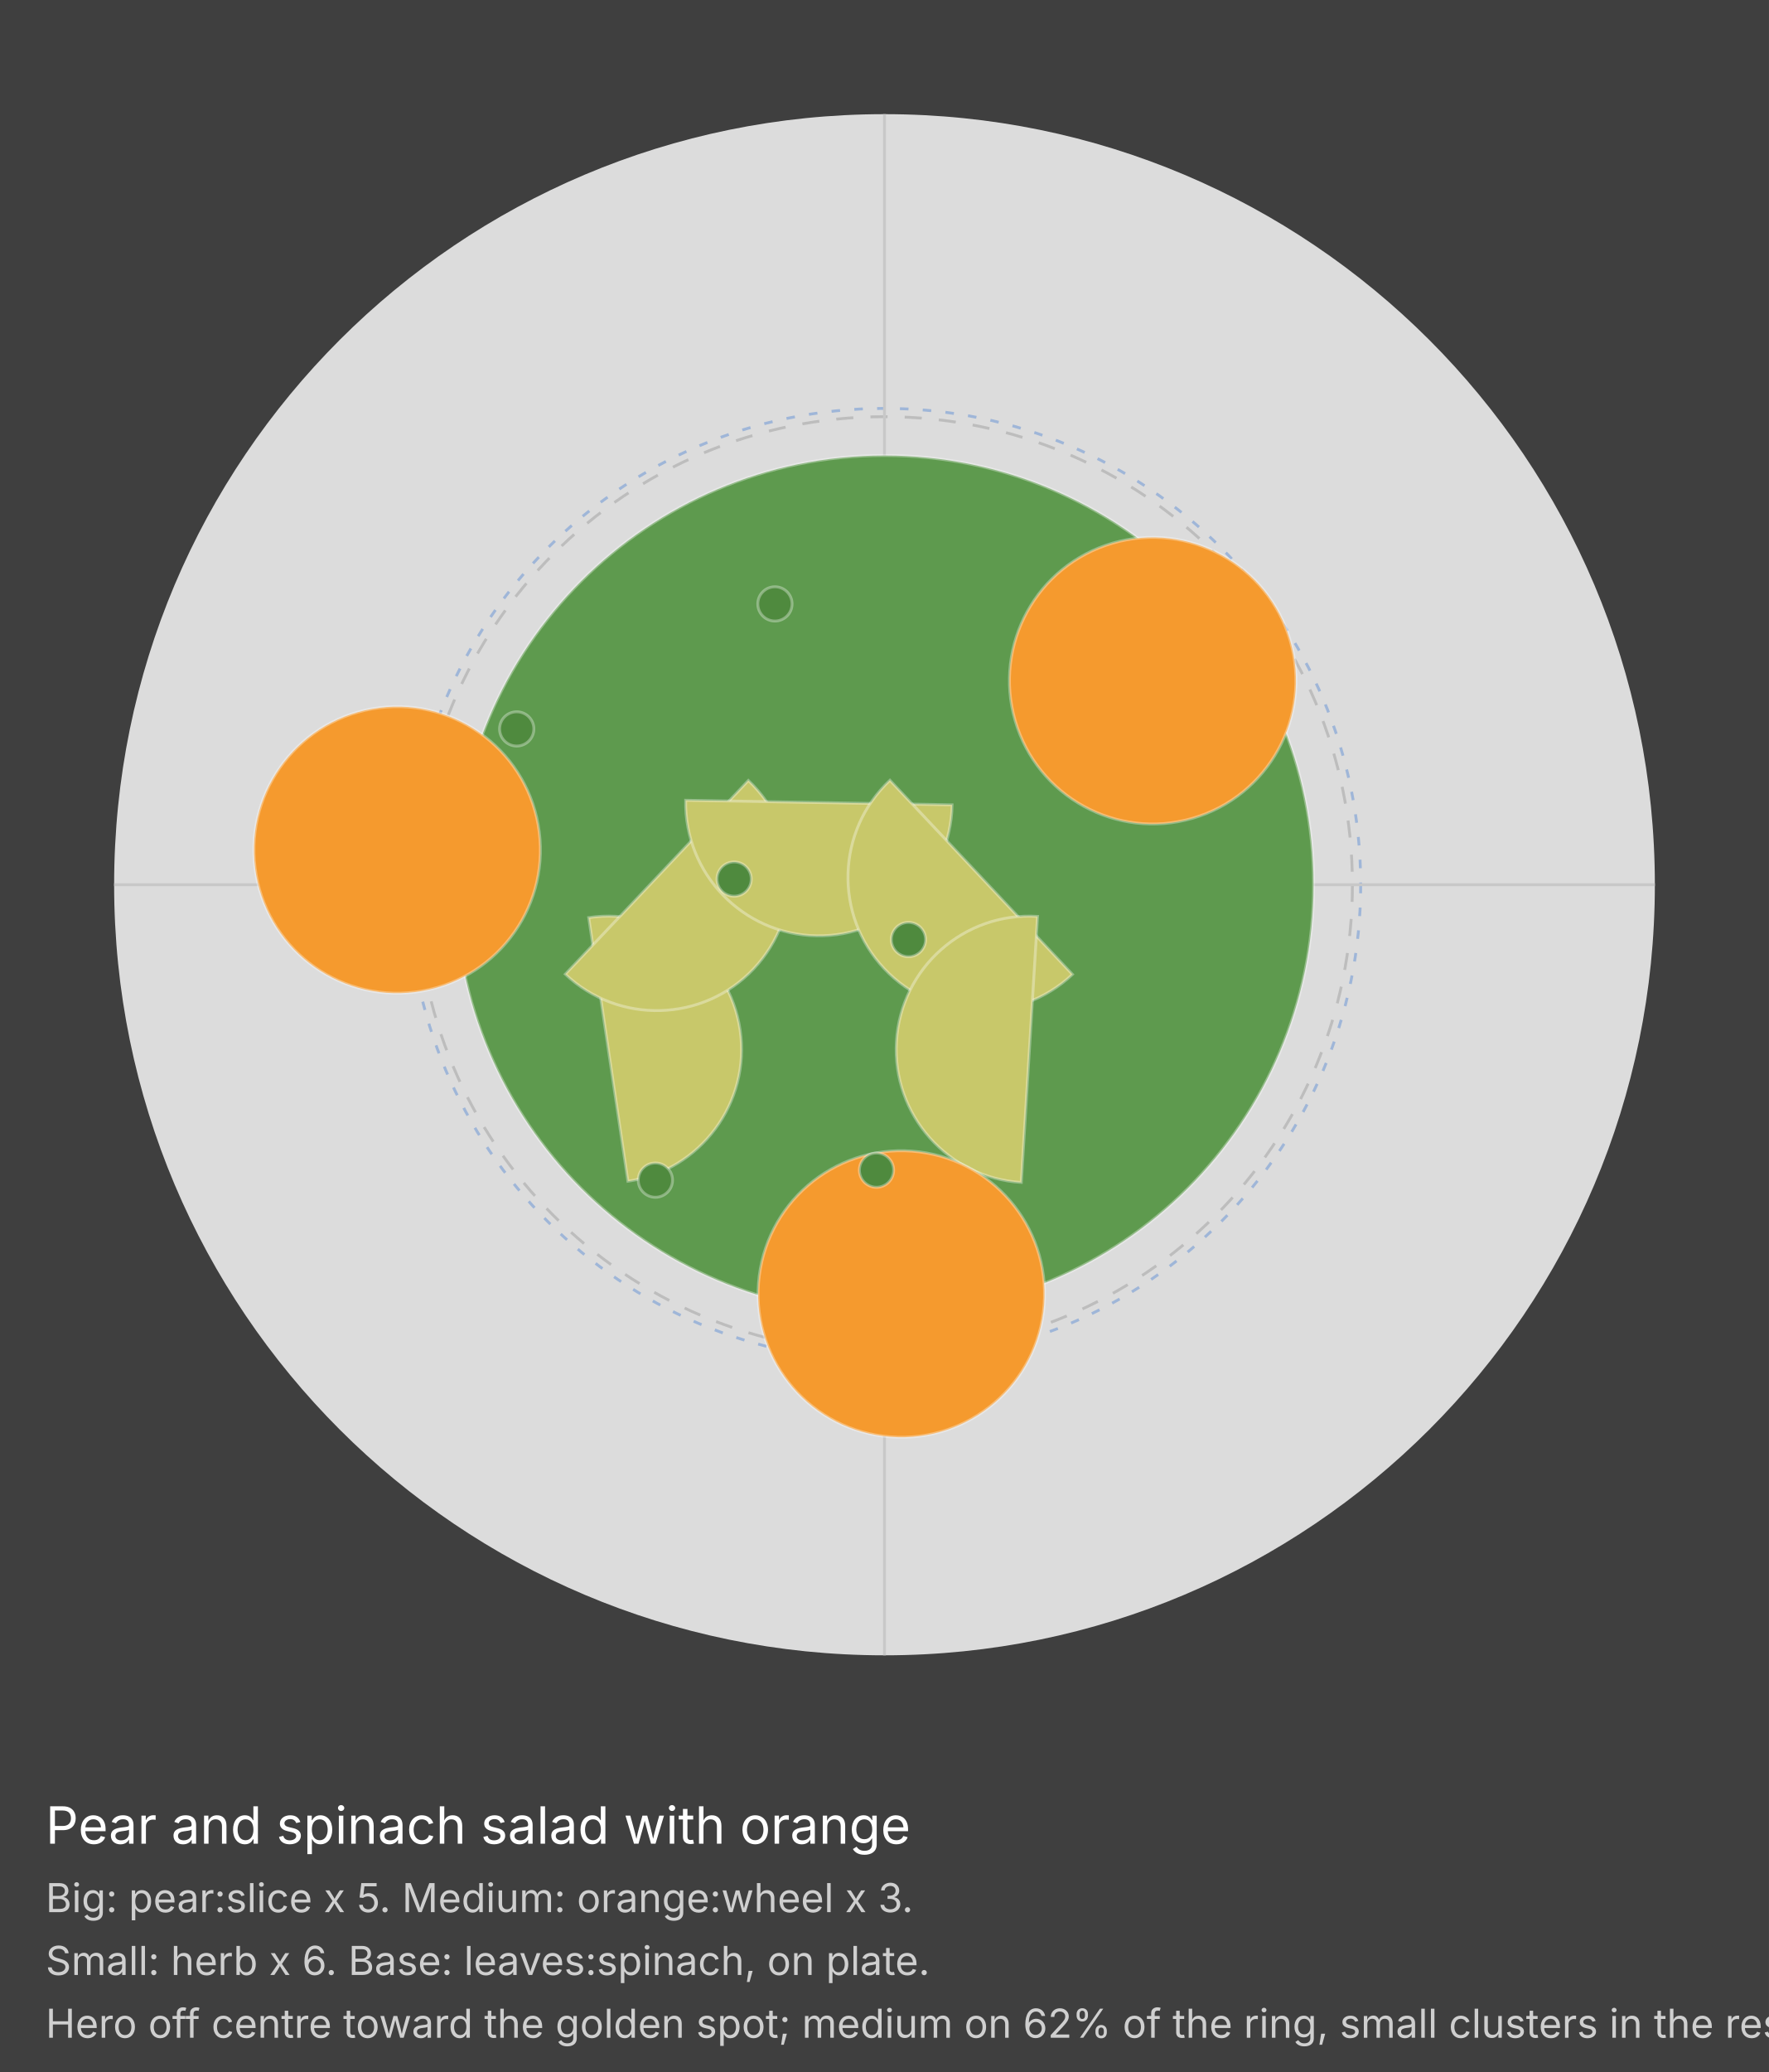
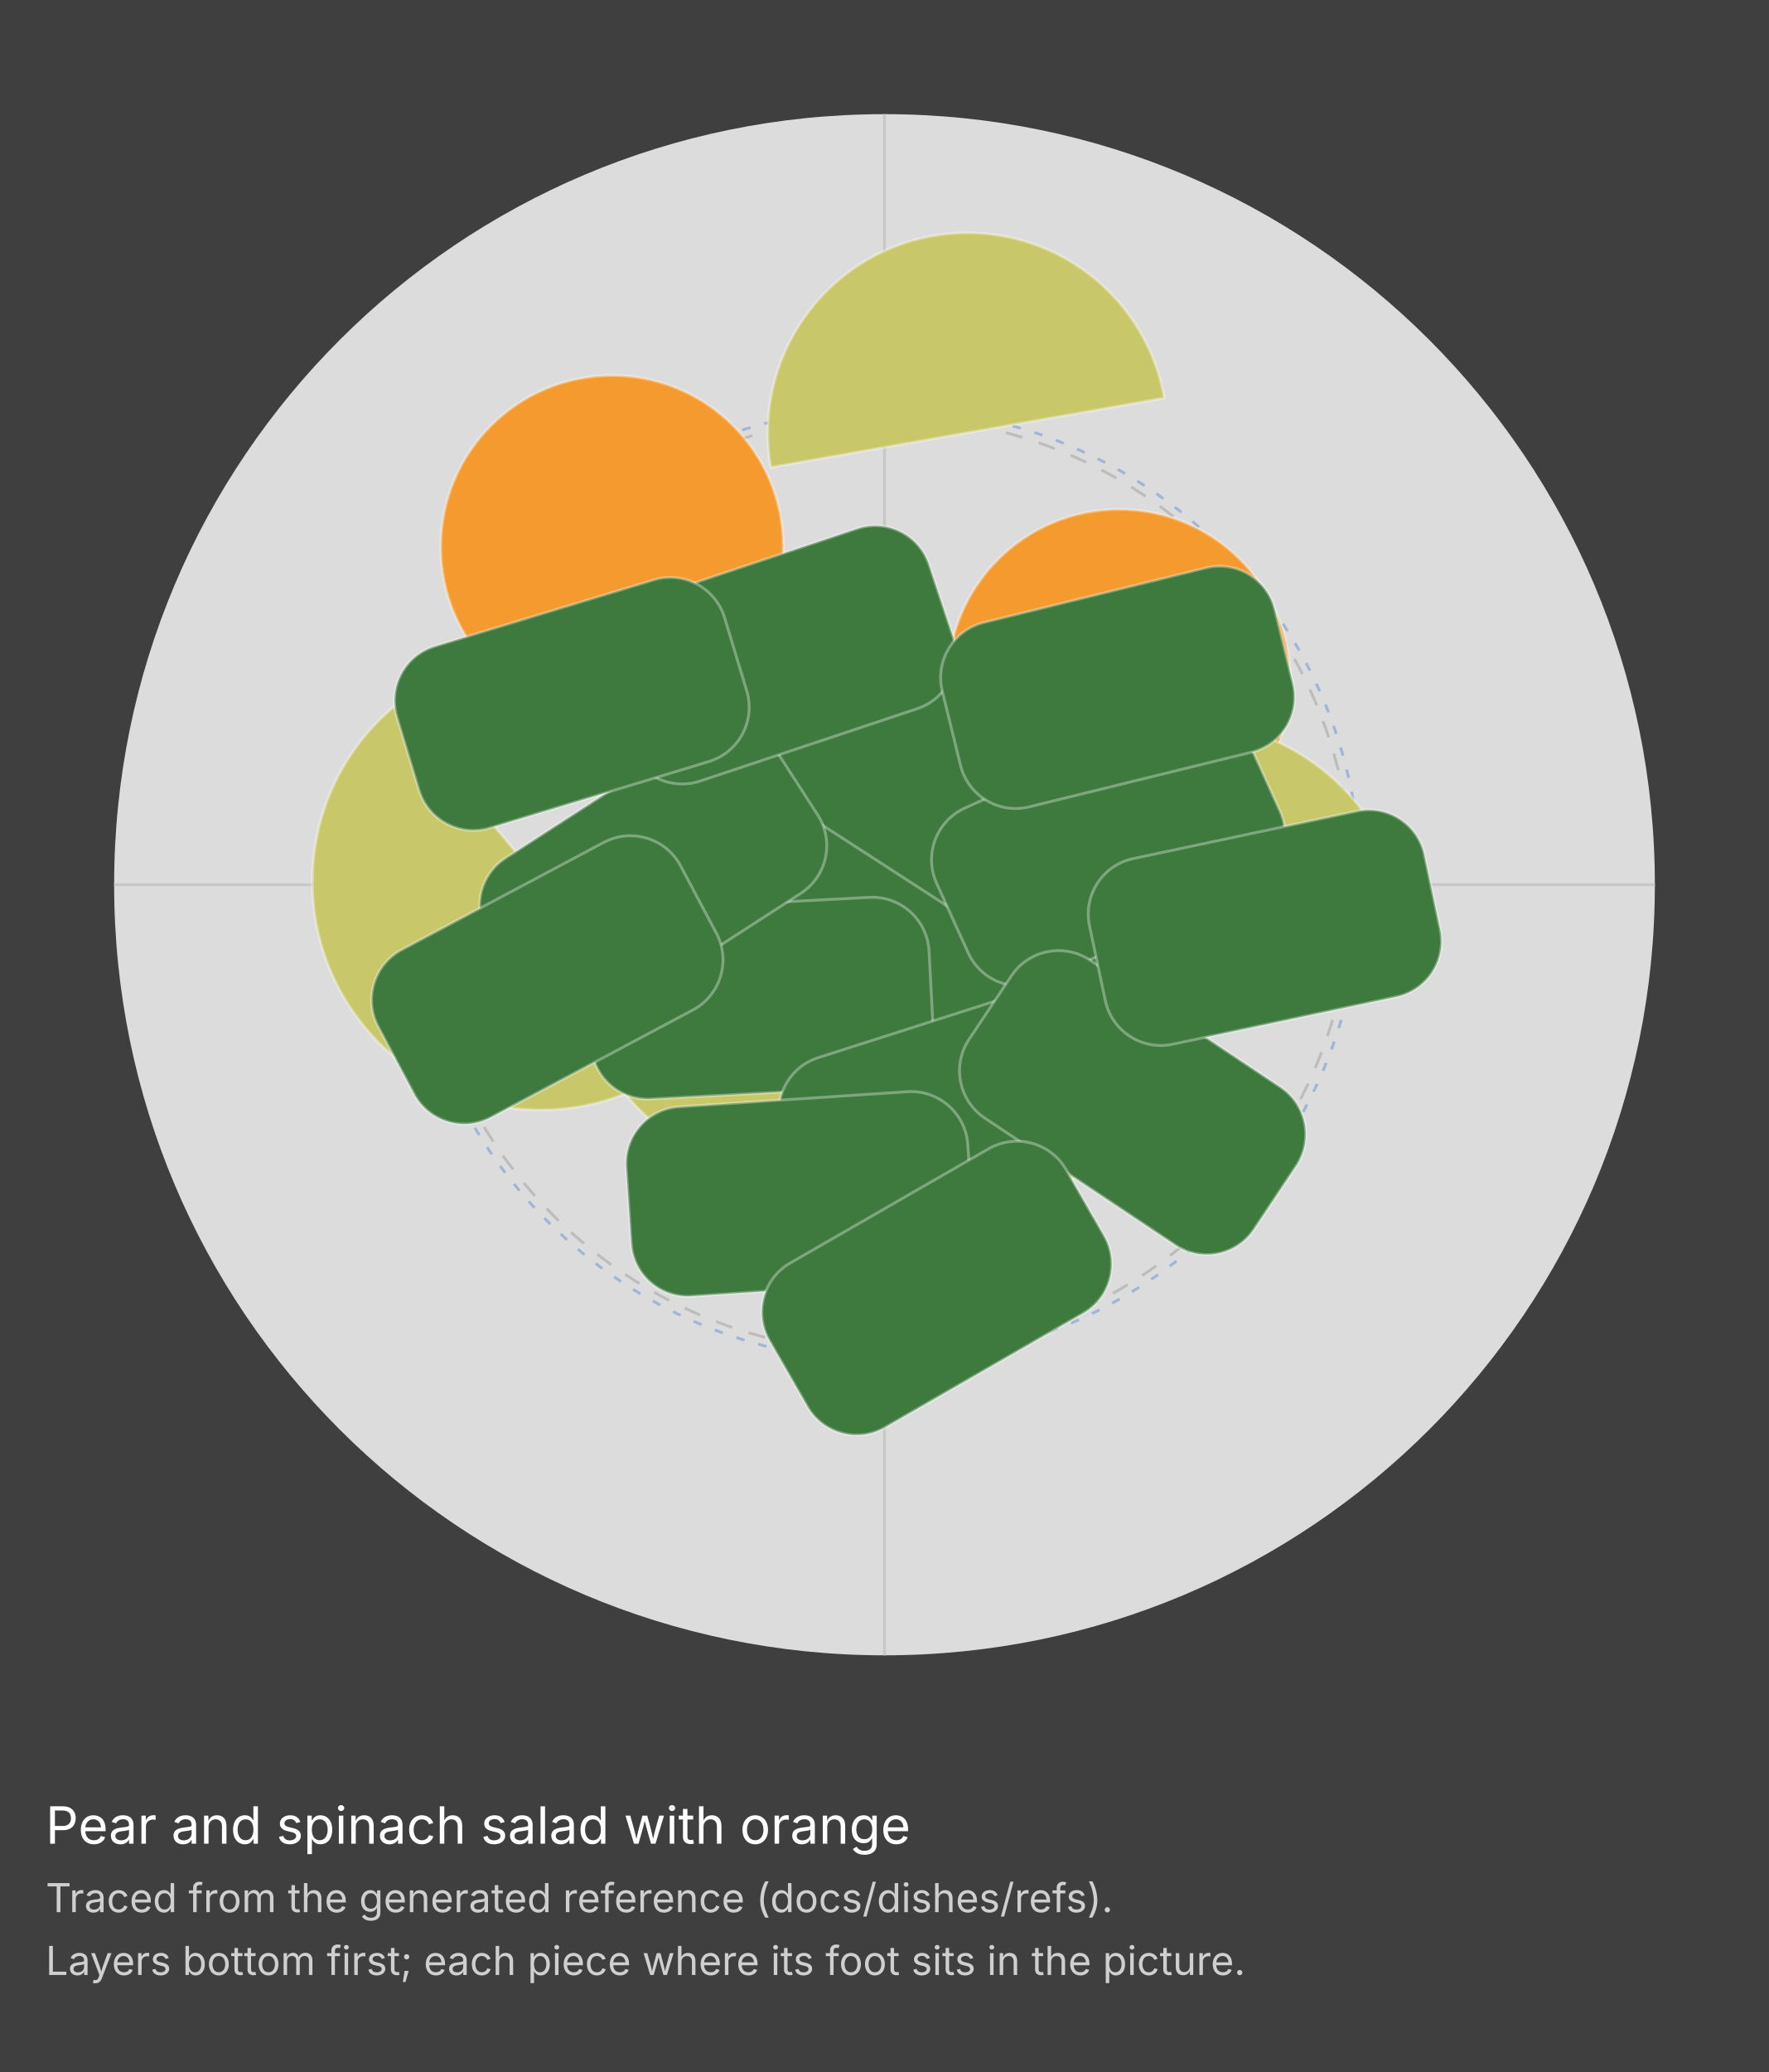
<svg xmlns="http://www.w3.org/2000/svg" width="620" height="726">
  <rect width="620" height="726" fill="#3f3f3f" />
  <circle cx="310.0" cy="310.0" r="270.0" fill="#dcdcdc" />
  <circle cx="310.0" cy="310.0" r="164.0" fill="none" stroke="#bdbdbd" stroke-dasharray="6 6" />
  <circle cx="310.0" cy="310.0" r="166.9" fill="none" stroke="#9fb6d8" stroke-dasharray="3 5" />
  <line x1="40.0" y1="310.0" x2="580.0" y2="310.0" stroke="#c8c8c8" />
  <line x1="310.0" y1="40.0" x2="310.0" y2="580.0" stroke="#c8c8c8" />
-   <circle transform="translate(310.0 310.0) rotate(0)" r="150.4" fill="#5e9a4e" stroke="#ffffff55" />
-   <path transform="translate(213.2 367.7) rotate(-98.45813)" d="M -46.7 0 A 46.7 46.7 0 0 0 46.7 0 Z" fill="#c8c86a" stroke="#ffffff55" />
-   <path transform="translate(230.2 307.4) rotate(-46.60763)" d="M -46.7 0 A 46.7 46.7 0 0 0 46.7 0 Z" fill="#c8c86a" stroke="#ffffff55" />
-   <path transform="translate(287.0 281.2) rotate(0.9811103)" d="M -46.7 0 A 46.7 46.7 0 0 0 46.7 0 Z" fill="#c8c86a" stroke="#ffffff55" />
-   <path transform="translate(343.9 307.4) rotate(46.75022)" d="M -46.7 0 A 46.7 46.7 0 0 0 46.7 0 Z" fill="#c8c86a" stroke="#ffffff55" />
-   <path transform="translate(360.8 367.7) rotate(93.49858)" d="M -46.7 0 A 46.7 46.7 0 0 0 46.7 0 Z" fill="#c8c86a" stroke="#ffffff55" />
-   <circle transform="translate(404.0 238.5) rotate(-16.2099)" r="50.2" fill="#f59a2e" stroke="#ffffff55" />
-   <circle transform="translate(315.9 453.4) rotate(94.30834)" r="50.2" fill="#f59a2e" stroke="#ffffff55" />
-   <circle transform="translate(139.2 297.8) rotate(172.776)" r="50.2" fill="#f59a2e" stroke="#ffffff55" />
-   <circle transform="translate(307.2 410.0) rotate(0)" r="6.0" fill="#4f8a3e" stroke="#ffffff55" />
-   <circle transform="translate(229.7 413.5) rotate(0)" r="6.0" fill="#4f8a3e" stroke="#ffffff55" />
-   <circle transform="translate(271.6 211.6) rotate(0)" r="6.0" fill="#4f8a3e" stroke="#ffffff55" />
-   <circle transform="translate(318.4 329.2) rotate(0)" r="6.0" fill="#4f8a3e" stroke="#ffffff55" />
-   <circle transform="translate(181.1 255.4) rotate(0)" r="6.0" fill="#4f8a3e" stroke="#ffffff55" />
-   <circle transform="translate(257.3 308.0) rotate(0)" r="6.0" fill="#4f8a3e" stroke="#ffffff55" />
+   <circle transform="translate(214.5 191.6) rotate(90)" r="60.0" fill="#f59a2e" stroke="#ffffff55" />
+   <circle transform="translate(392.2 238.5) rotate(90)" r="60.0" fill="#f59a2e" stroke="#ffffff55" />
+   <circle transform="translate(322.5 367.6) rotate(90)" r="70.0" fill="#f59a2e" stroke="#ffffff55" />
+   <path transform="translate(189.5 308.9) rotate(50)" d="M -80.0 0 A 80.0 80.0 0 0 0 80.0 0 Z" fill="#c8c86a" stroke="#ffffff55" />
+   <path transform="translate(280.9 332.4) rotate(30)" d="M -80.0 0 A 80.0 80.0 0 0 0 80.0 0 Z" fill="#c8c86a" stroke="#ffffff55" />
+   <path transform="translate(413.8 332.4) rotate(150)" d="M -80.0 0 A 80.0 80.0 0 0 0 80.0 0 Z" fill="#c8c86a" stroke="#ffffff55" />
+   <path transform="translate(339.1 151.6) rotate(170)" d="M -70.0 0 A 70.0 70.0 0 0 0 70.0 0 Z" fill="#c8c86a" stroke="#ffffff55" />
+   <rect transform="translate(331.6 332.6) rotate(113.9305)" x="-33.2" y="-60.0" width="66.5" height="120.0" rx="19.9" fill="#3e7a3e" stroke="#ffffff55" />
+   <rect transform="translate(266.4 349.7) rotate(86.96008)" x="-33.2" y="-60.0" width="66.5" height="120.0" rx="19.9" fill="#3e7a3e" stroke="#ffffff55" />
+   <rect transform="translate(317.5 268.4) rotate(122.9237)" x="-33.2" y="-60.0" width="66.5" height="120.0" rx="19.9" fill="#3e7a3e" stroke="#ffffff55" />
+   <rect transform="translate(335.1 390.0) rotate(72.27973)" x="-33.2" y="-60.0" width="66.5" height="120.0" rx="19.9" fill="#3e7a3e" stroke="#ffffff55" />
+   <rect transform="translate(228.9 306.8) rotate(57.14732)" x="-33.2" y="-60.0" width="66.5" height="120.0" rx="19.9" fill="#3e7a3e" stroke="#ffffff55" />
+   <rect transform="translate(388.4 296.8) rotate(65.58386)" x="-33.2" y="-60.0" width="66.5" height="120.0" rx="19.9" fill="#3e7a3e" stroke="#ffffff55" />
+   <rect transform="translate(280.2 418.3) rotate(86.20659)" x="-33.2" y="-60.0" width="66.5" height="120.0" rx="19.9" fill="#3e7a3e" stroke="#ffffff55" />
+   <rect transform="translate(272.9 229.4) rotate(71.56543)" x="-33.2" y="-60.0" width="66.5" height="120.0" rx="19.9" fill="#3e7a3e" stroke="#ffffff55" />
+   <rect transform="translate(397.0 386.3) rotate(123.6888)" x="-33.2" y="-60.0" width="66.5" height="120.0" rx="19.9" fill="#3e7a3e" stroke="#ffffff55" />
+   <rect transform="translate(191.8 343.3) rotate(62.00785)" x="-33.2" y="-60.0" width="66.5" height="120.0" rx="19.9" fill="#3e7a3e" stroke="#ffffff55" />
+   <rect transform="translate(391.7 240.8) rotate(76.19196)" x="-33.2" y="-60.0" width="66.5" height="120.0" rx="19.9" fill="#3e7a3e" stroke="#ffffff55" />
+   <rect transform="translate(328.3 451.3) rotate(60.07614)" x="-33.2" y="-60.0" width="66.5" height="120.0" rx="19.9" fill="#3e7a3e" stroke="#ffffff55" />
+   <rect transform="translate(200.4 246.6) rotate(73.14782)" x="-33.2" y="-60.0" width="66.5" height="120.0" rx="19.9" fill="#3e7a3e" stroke="#ffffff55" />
+   <rect transform="translate(443.3 325.0) rotate(78.0395)" x="-33.2" y="-60.0" width="66.5" height="120.0" rx="19.9" fill="#3e7a3e" stroke="#ffffff55" />
  <text x="16" y="646" fill="#ffffff" font-family="Inter, sans-serif" font-size="18">Pear and spinach salad with orange</text>
-   <text x="16" y="670" fill="#cfcfcf" font-family="Inter, sans-serif" font-size="14">Big: pear:slice x 5. Medium: orange:wheel x 3.</text>
-   <text x="16" y="692" fill="#cfcfcf" font-family="Inter, sans-serif" font-size="14">Small: herb x 6. Base: leaves:spinach, on plate.</text>
-   <text x="16" y="714" fill="#cfcfcf" font-family="Inter, sans-serif" font-size="14">Hero off centre toward the golden spot; medium on 62% of the ring, small clusters in the rest.</text>
+   <text x="16" y="670" fill="#cfcfcf" font-family="Inter, sans-serif" font-size="14">Traced from the generated reference (docs/dishes/refs).</text>
+   <text x="16" y="692" fill="#cfcfcf" font-family="Inter, sans-serif" font-size="14">Layers bottom first; each piece where its foot sits in the picture.</text>
+   <text x="16" y="714" fill="#cfcfcf" font-family="Inter, sans-serif" font-size="14" />
</svg>
